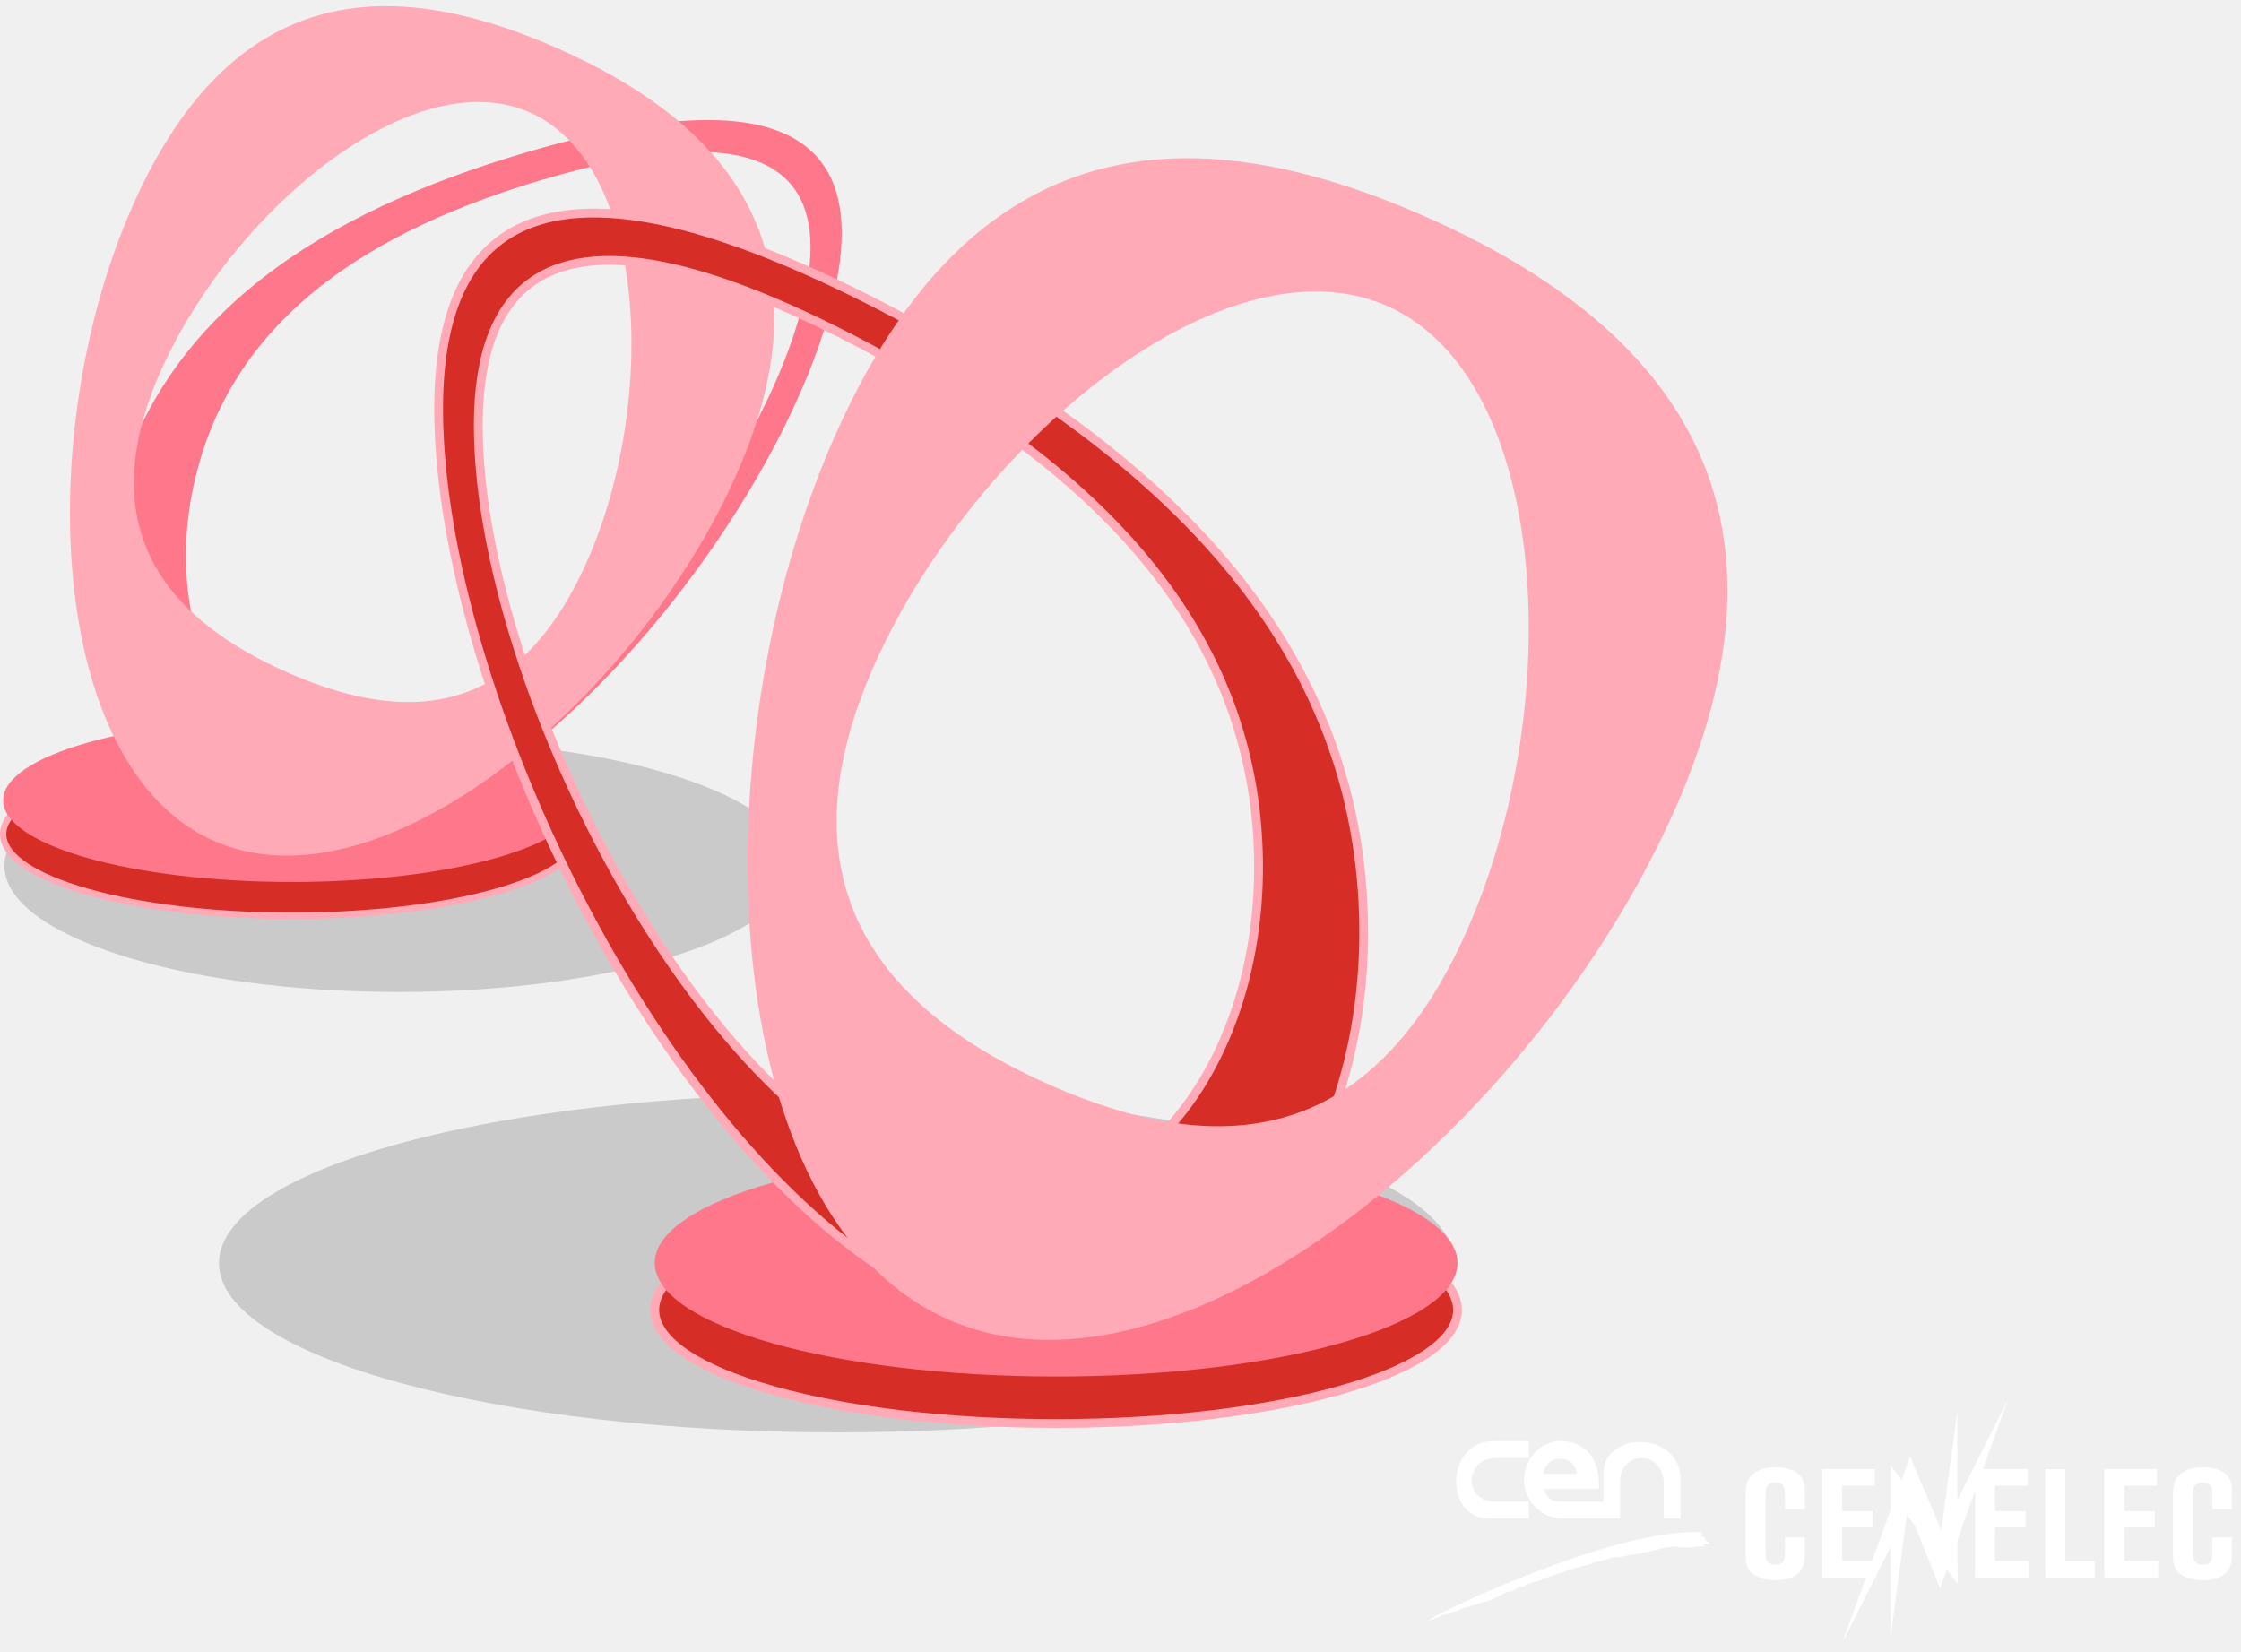
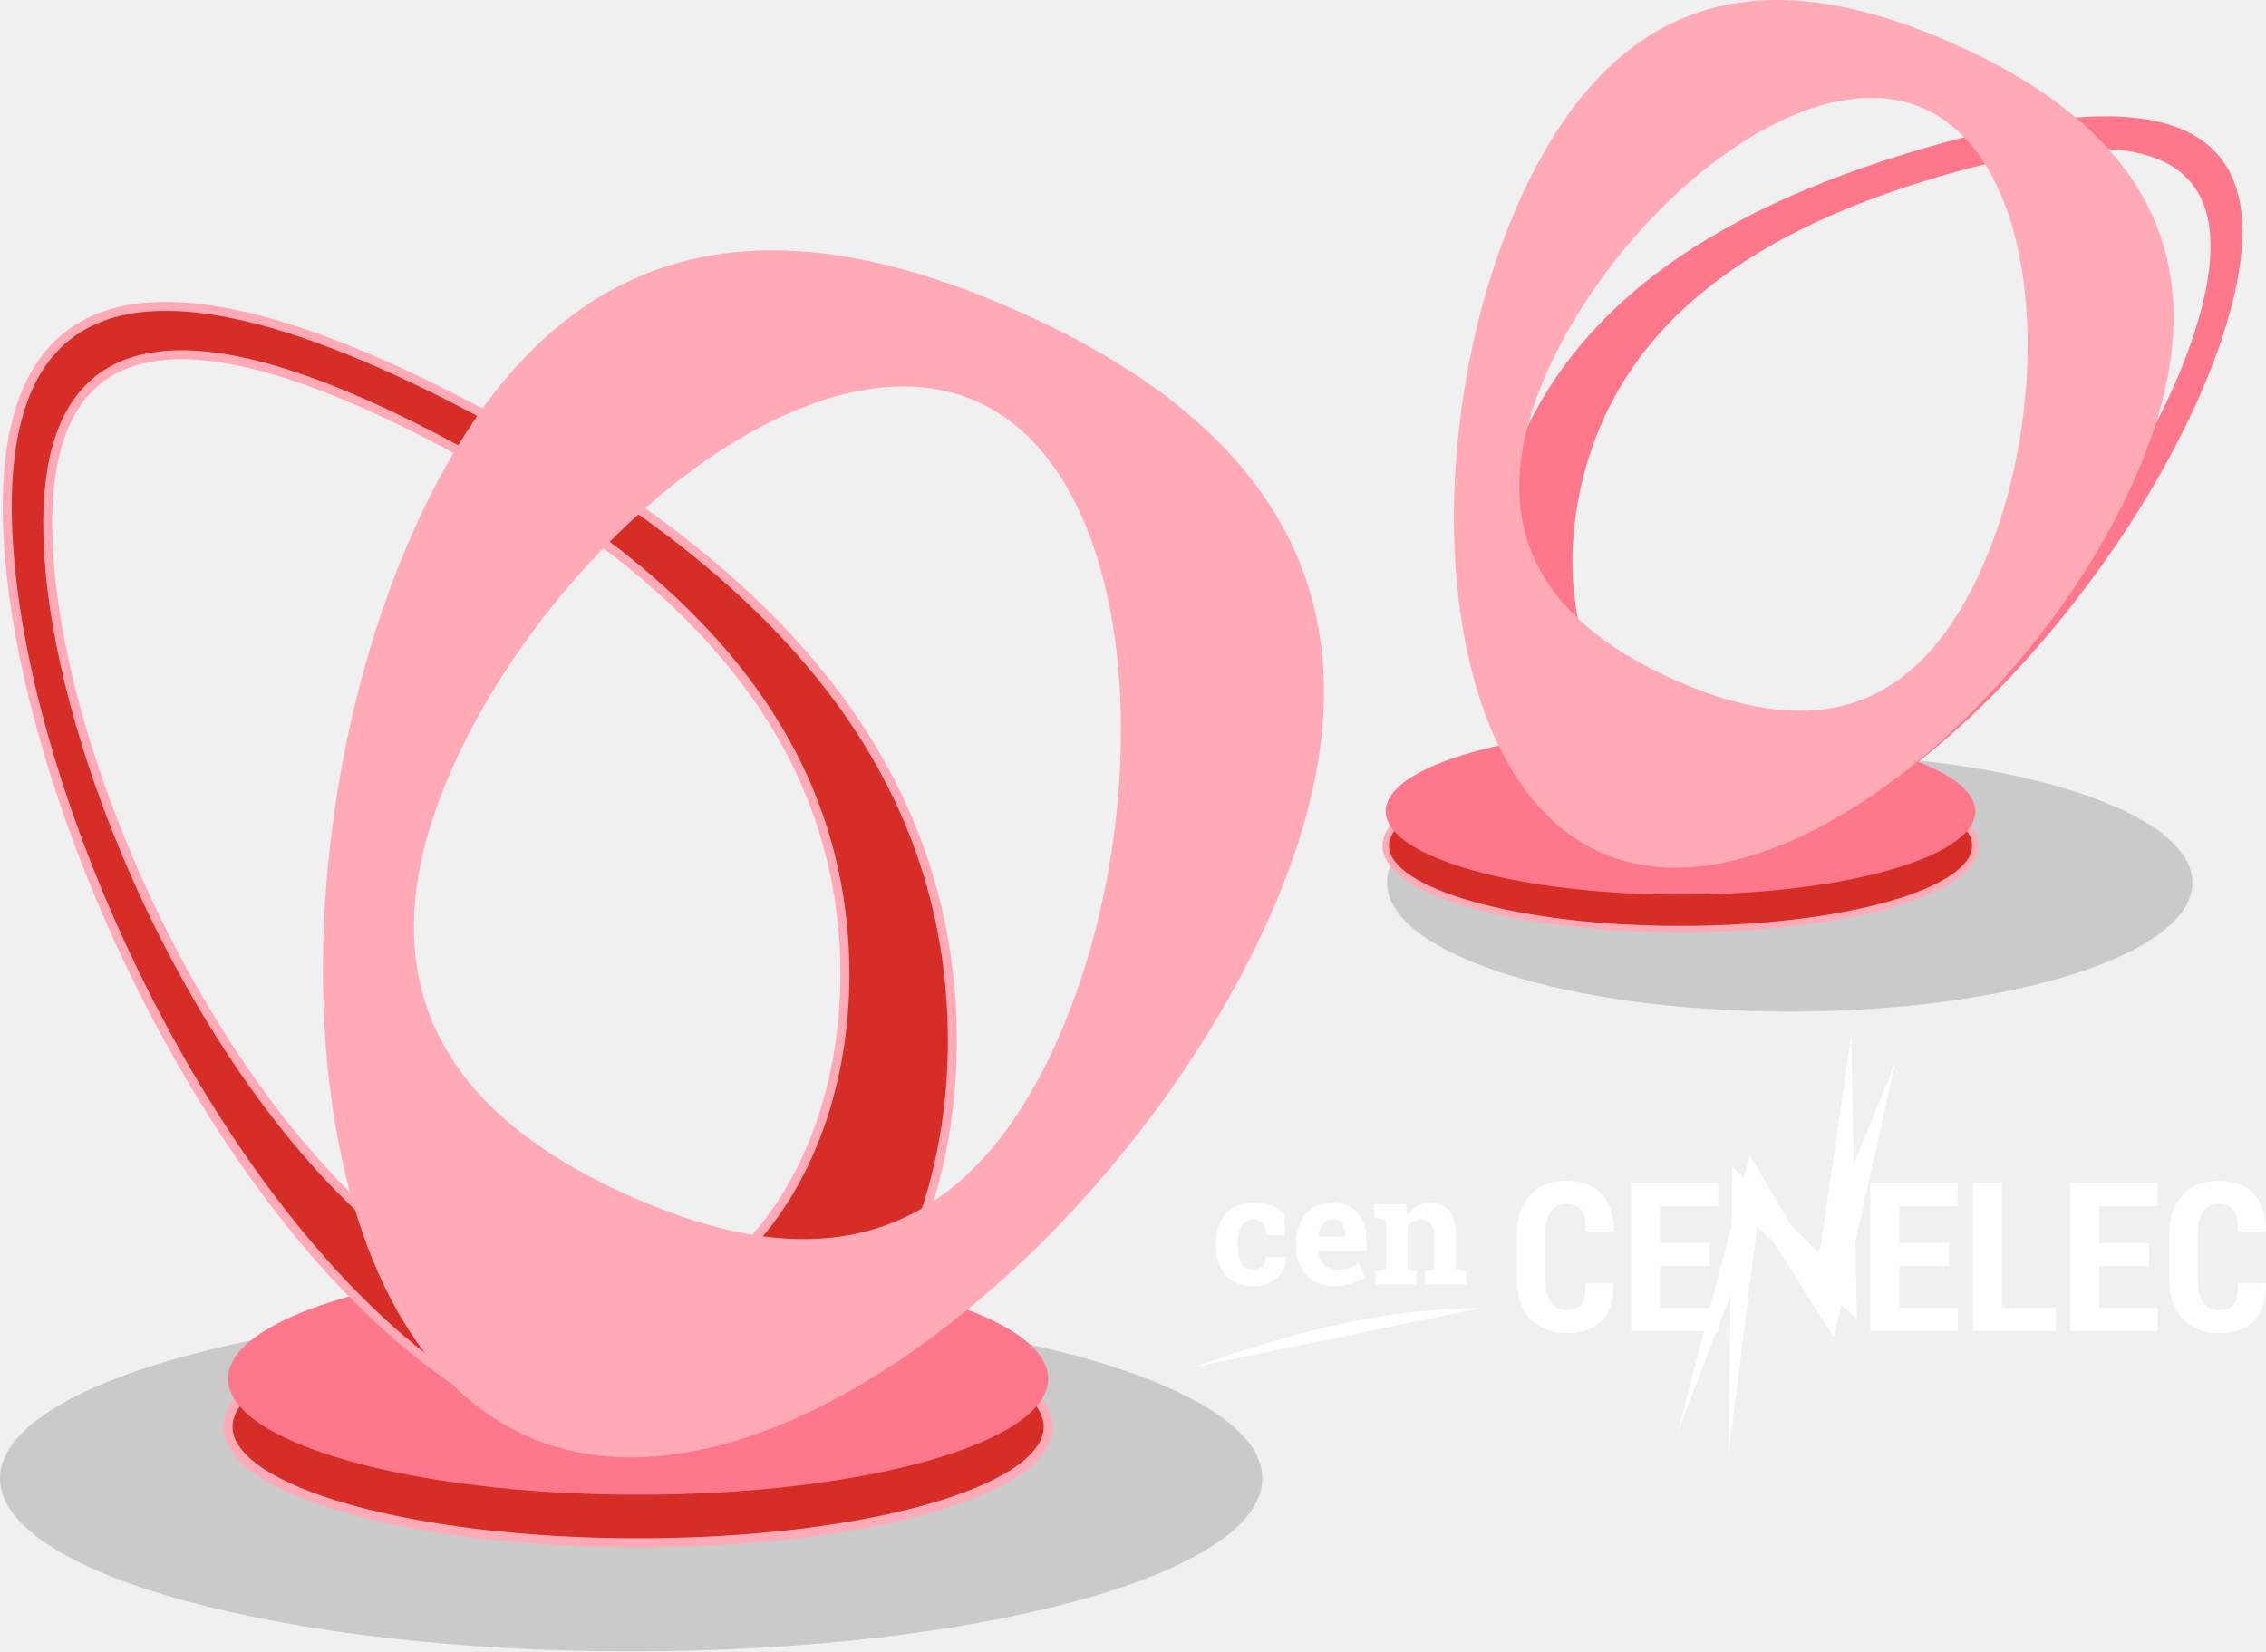
- <svg xmlns="http://www.w3.org/2000/svg" width="177.098mm" height="130.541mm" viewBox="0 0 177.098 130.541" version="1.1" id="svg5">
-   <defs id="defs2" />
-   <g id="layer1" transform="translate(-361.9576,-169.272)">
-     <g id="g2767">
-       <ellipse style="opacity:0.2;fill:#333333;stroke-width:4" id="path2761" cx="393.456" cy="237.694" rx="31.149" ry="9.975" />
-       <ellipse style="opacity:0.2;fill:#333333;stroke-width:4.124" id="path2763" cx="428.084" cy="269.096" rx="48.823" ry="13.378" />
-     </g>
-     <g id="g2506" style="stroke-width:0.1;stroke-dasharray:none" transform="translate(284.9552,94.36926)">
+ <svg xmlns="http://www.w3.org/2000/svg" width="175.282mm" height="127.766mm" viewBox="0 0 175.282 127.766" version="1.1" id="svg5">
+   <defs id="defs2">
+     </defs>
+   <g id="layer1" transform="translate(-362.8115,-172.2071)">
+     <ellipse style="opacity:0.2;fill:#333333;stroke-width:4" id="path2761" cx="501.252" cy="240.494" rx="31.149" ry="9.975" />
+     <ellipse style="opacity:0.2;fill:#333333;stroke-width:4.124" id="path2763" cx="411.634" cy="286.595" rx="48.823" ry="13.378" />
+     <g id="g2506" style="stroke-width:0.1;stroke-dasharray:none" transform="translate(392.7506,96.81916)">
      <ellipse style="fill:#d62d26;fill-opacity:1;stroke:#ffaab6;stroke-width:0.5;stroke-linecap:round;stroke-linejoin:round;stroke-dasharray:none;stroke-opacity:1" id="path7480-4" cx="100.055" cy="140.823" rx="22.803" ry="6.452" />
      <ellipse style="fill:#ff778a;fill-opacity:1;stroke:none;stroke-width:0.1;stroke-linecap:round;stroke-linejoin:round;stroke-dasharray:none;stroke-opacity:1" id="path7480" cx="100.055" cy="138.153" rx="22.803" ry="6.452" />
      <path id="path2744-6-3-0-6-5" style="fill:#ff778a;fill-opacity:1;stroke:none;stroke-width:0.1;stroke-linecap:round;stroke-linejoin:round;stroke-dasharray:none;stroke-opacity:1" d="m 132.998,84.388 c -4.085,-0.01 -9.086,0.985 -14.5,2.585 -15.75,4.653 -29.028,12.65 -32.654,28.133 -3.626,15.483 4.726,30.563 20.476,25.911 15.75,-4.653 32.933,-27.277 36.56,-42.76 2.38,-10.161 -2.082,-13.849 -9.881,-13.869 z m -0.818,2.515 c 6.579,0.017 10.342,3.128 8.334,11.698 -3.059,13.06 -17.553,32.143 -30.838,36.068 -13.285,3.925 -20.33,-8.795 -17.272,-21.855 3.059,-13.06 14.259,-19.805 27.544,-23.73 4.567,-1.349 8.786,-2.19 12.232,-2.181 z" />
      <path id="path2744-6-3-0-6" style="fill:#ffaab6;fill-opacity:1;stroke:none;stroke-width:0.1;stroke-linecap:round;stroke-linejoin:round;stroke-dasharray:none;stroke-opacity:1" d="m 107.217,75.39 c -7.805,0.106 -14.74,4.433 -19.772,15.87 -7.855,17.853 -6.719,44.299 6.482,50.108 13.201,5.808 33.467,-11.221 41.322,-29.073 7.855,-17.853 -1.057,-27.799 -14.258,-33.607 -4.744,-2.087 -9.396,-3.356 -13.774,-3.297 z m 7.447,7.573 c 1.47,-0.018 2.88,0.241 4.191,0.818 9.324,4.103 10.127,22.784 4.579,35.394 -5.549,12.61 -14.372,12.983 -23.696,8.881 C 90.413,123.953 84.118,116.927 89.666,104.317 94.435,93.48 105.678,83.072 114.663,82.963 Z" />
    </g>
-     <g id="g2554" style="stroke-width:0.1;stroke-dasharray:none" transform="matrix(1.391015,0,0,1.391015,306.2418,76.90886)">
+     <g id="g2554" style="stroke-width:0.1;stroke-dasharray:none" transform="matrix(1.391015,0,0,1.391015,272.9933,86.70843)">
      <ellipse style="fill:#d62d26;fill-opacity:1;stroke:#ffaab6;stroke-width:0.5;stroke-linecap:round;stroke-linejoin:round;stroke-dasharray:none;stroke-opacity:1" id="path7480-4-8" cx="100.055" cy="140.823" rx="22.803" ry="6.452" />
      <ellipse style="fill:#ff778a;fill-opacity:1;stroke:none;stroke-width:0.1;stroke-linecap:round;stroke-linejoin:round;stroke-dasharray:none;stroke-opacity:1" id="path7480-1" cx="100.055" cy="138.153" rx="22.803" ry="6.452" />
      <path id="path2744-6-3-0-6-5-2" style="fill:#d62d26;fill-opacity:1;stroke:#ffaab6;stroke-width:0.5;stroke-linecap:round;stroke-linejoin:round;stroke-dasharray:none;stroke-opacity:1" d="m 77.435,78.901 c 4.005,0.805 8.707,2.778 13.693,5.425 14.506,7.7 25.922,18.185 26.388,34.08 0.466,15.895 -10.727,29.007 -25.232,21.306 -14.506,-7.7 -26.832,-33.297 -27.297,-49.192 -0.306,-10.431 4.802,-13.155 12.448,-11.619 z m 0.3,2.627 c -6.45,-1.296 -10.758,1.003 -10.5,9.801 0.393,13.408 10.79,34.998 23.026,41.493 12.235,6.495 21.676,-4.564 21.283,-17.972 C 111.151,101.443 101.522,92.6 89.286,86.104 85.08,83.872 81.113,82.207 77.735,81.528 Z" />
      <path id="path2744-6-3-0-6-1" style="fill:#ffaab6;fill-opacity:1;stroke:none;stroke-width:0.1;stroke-linecap:round;stroke-linejoin:round;stroke-dasharray:none;stroke-opacity:1" d="m 107.217,75.39 c -7.805,0.106 -14.74,4.433 -19.772,15.87 -7.855,17.853 -6.719,44.299 6.482,50.108 13.201,5.808 33.467,-11.221 41.322,-29.073 7.855,-17.853 -1.057,-27.799 -14.258,-33.607 -4.744,-2.087 -9.396,-3.356 -13.774,-3.297 z m 7.447,7.573 c 1.47,-0.018 2.88,0.241 4.191,0.818 9.324,4.103 10.127,22.784 4.579,35.394 -5.549,12.61 -14.372,12.983 -23.696,8.881 C 90.413,123.953 84.118,116.927 89.666,104.317 94.435,93.48 105.678,83.072 114.663,82.963 Z" />
    </g>
-     <g id="g19572" transform="matrix(0.1083753,0,0,0.1083753,474.549,279.9486)">
-       <g id="layer" transform="translate(0.00315972)" style="fill:#ffffff">
-         <path class="cls-3" d="m 50.05,89.94 c -31.41,0 -31.58,-56.27 4.24,-56.27 H 79.9 V 45.9 H 55.66 C 33.15,46.55 31.94,76.79 54.16,77.77 H 79.9 V 90 Z" transform="translate(-3.97,-4)" id="path700" style="fill:#ffffff" />
-         <path class="cls-3" d="m 190.48,61.66 c 0,-35.82 -56.27,-35.69 -56.27,-4.24 v 20.35 h -30.53 c -6.89,-0.16 -9.76,-1.37 -12.43,-8 A 4.41,4.41 0 0 1 91,68.57 h 40 c 0.94,-29.94 -17.55,-35 -28.15,-35 C 88.3,33.57 76.29,46.75 76.29,62.51 76.27,75.29 87.85,90 103.64,90 h 42.77 V 61.56 c 2.06,-21.27 30.27,-20.78 31.8,1.5 V 90 h 12.2 z M 91,55.17 c 4,-12 18.4,-9.86 21.79,-3.82 a 16.17,16.17 0 0 1 2.19,6.23 H 90.51 Z" transform="translate(-3.97,-4)" id="path702" style="fill:#ffffff" />
-         <path class="cls-3" d="m 28.75,157 c 5.74,-2.9 18.26,-5.38 24.49,-7.92 1.44,-0.75 8,-4.05 9.6,-4.93 0.65,-0.36 1.46,-0.42 2,-1 0.16,-0.19 0.42,0.36 0.52,0.43 0.58,0.22 0.88,-0.59 1.37,-0.89 0,0.2 0.23,0.3 0.16,0.49 a 0.85,0.85 0 0 1 1,0.07 c 0.26,0.16 0.45,-0.2 0.62,-0.36 0.17,-0.16 0.09,-0.75 0.45,-0.88 0.36,-0.13 0.88,0 1.27,-0.23 a 0.61,0.61 0 0 0 0.33,-0.68 c 1.18,0 1,-0.92 2.09,-1.15 a 24.27,24.27 0 0 0 2.8,-0.16 3.56,3.56 0 0 1 0.79,-0.1 c 0.81,-0.19 1.27,-1.4 2.08,-1.66 a 9.56,9.56 0 0 0 2.42,-0.62 9.27,9.27 0 0 1 1.69,-0.49 c 0.27,-0.1 0.53,-0.23 0.79,-0.33 0.26,-0.1 0.58,0 0.88,-0.13 0.3,-0.13 0.81,-0.48 1.24,-0.68 a 2.83,2.83 0 0 1 0.78,-0.1 c 0,0.1 0.07,0.2 0.13,0.16 0.91,-0.22 7.28,-3 8.16,-3.29 0.49,-0.16 16.7,-5.38 17.74,-5.94 0.65,-0.36 2.35,-0.42 3.07,-0.81 a 4.8,4.8 0 0 1 1.66,-0.43 12.19,12.19 0 0 0 1.4,-0.42 c -2.38,0.62 -1.46,0.68 2.35,-0.52 0.49,-0.17 1,0 1.67,-0.2 a 14.42,14.42 0 0 0 4.27,-1.66 18.26,18.26 0 0 1 2.19,-0.62 14,14 0 0 1 2.28,-0.72 c 0.26,0 3.2,-0.91 6.49,-1.56 0.16,0 1.34,-0.56 1.53,-0.66 0.82,-0.36 0.36,0.07 1.18,-0.49 0.55,-0.36 1.82,0 2.54,-0.06 0.13,0 0.78,-0.1 0.91,-0.13 0.92,-0.2 1,0 1.9,0 a 7.35,7.35 0 0 0 2.64,-0.49 c 2.64,-0.78 4.63,-0.82 7.31,-1.44 2.12,-0.49 3.71,-0.32 5.61,-0.94 3,-1 1.17,-0.07 4.47,-1 2.28,-0.65 4.66,-1 6.94,-1.5 2.28,-0.5 4.83,-1.66 8.65,-1.86 0.45,0 3.29,-0.45 3.75,-0.52 1.83,-0.16 4.73,0.46 6.49,0.59 a 65.77,65.77 0 0 0 8.74,-0.16 c 2.65,-0.2 -0.58,-0.2 2.19,-0.69 1,-0.2 3.49,1.47 2.71,0.95 -1.77,-1.18 1.24,-1.08 3.29,-0.82 1.14,0.13 -2.67,-1.79 -1.53,-1.73 0.94,0.07 1.89,-0.36 2.74,-0.13 0.52,0.13 1.24,0.39 1.6,0.1 0.52,-0.42 0.16,-1.37 -0.69,-1.44 -0.19,0 -0.19,-0.26 -0.26,-0.32 a 4.79,4.79 0 0 1 -2,-1.73 c -0.13,-0.26 -0.45,-0.13 -0.62,-0.33 0.59,0.1 1,-0.42 0.56,-0.81 a 3.9,3.9 0 0 0 -2.45,-1 c -0.16,0 -0.29,-0.2 -0.46,-0.33 a 0.56,0.56 0 0 0 0.46,-0.16 c 0.33,-0.33 0.2,-0.85 0.42,-1.21 0.1,-0.13 0.43,0 0.53,-0.29 -0.39,-0.13 -0.92,0.16 -1.24,-0.26 0.36,-0.17 0.68,-0.75 0.78,-0.75 C 143.11,97 18.8,156.25 6.53,164.25 c 2.91,-0.23 5.06,-1.31 7.67,-2.42 4.76,-2 2.35,-0.85 7.4,-2.61 z" transform="translate(-3.97,-4)" id="path704" style="fill:#ffffff" />
+     <g id="g3068" transform="matrix(1.38881,0,0,1.38881,381.8296,47.64754)">
+       <path style="opacity:0.99;fill:#ffffff;stroke:#ff57ff;stroke-width:0;stroke-linecap:square;stroke-linejoin:round;stroke-dasharray:none;stroke-opacity:1;paint-order:fill markers stroke" d="m 52.832,165.846 c 4.504,-1.629 9.182,-2.922 13.982,-3.22 0.655,-0.041 1.311,-0.062 1.966,-0.062" id="path2899" />
+       <g aria-label="cen" id="text2957" style="font-weight:bold;font-size:8.467px;font-family:'Roboto Slab';-inkscape-font-specification:'Roboto Slab Bold';opacity:0.99;fill:#ffffff;stroke:#ff57ff;stroke-width:0;stroke-linecap:square;stroke-linejoin:round;paint-order:fill markers stroke">
+         <path d="m 56.111,160.413 q 0.322,0 0.517,-0.186 0.194,-0.19 0.194,-0.504 h 1.091 l 0.012,0.025 q 0.017,0.678 -0.508,1.137 -0.525,0.455 -1.306,0.455 -1,0 -1.542,-0.633 -0.542,-0.633 -0.542,-1.625 v -0.124 q 0,-0.988 0.554,-1.625 0.558,-0.637 1.588,-0.637 0.542,0 0.972,0.161 0.43,0.161 0.715,0.455 l 0.017,1.195 h -0.98 l -0.198,-0.699 q -0.091,-0.079 -0.223,-0.128 -0.132,-0.054 -0.302,-0.054 -0.513,0 -0.723,0.372 -0.211,0.372 -0.211,0.959 v 0.124 q 0,0.599 0.194,0.967 0.194,0.364 0.682,0.364 z" id="path3770" />
+         <path d="m 60.613,161.339 q -0.967,0 -1.546,-0.62 -0.579,-0.62 -0.579,-1.575 v -0.165 q 0,-0.996 0.546,-1.641 0.55,-0.645 1.472,-0.641 0.905,0 1.406,0.546 0.5,0.546 0.5,1.476 v 0.657 H 59.741 l -0.008,0.025 q 0.033,0.442 0.294,0.728 0.265,0.285 0.715,0.285 0.401,0 0.666,-0.079 0.265,-0.083 0.579,-0.256 l 0.327,0.744 q -0.277,0.219 -0.719,0.368 -0.438,0.149 -0.98,0.149 z m -0.107,-3.712 q -0.335,0 -0.529,0.256 -0.194,0.256 -0.24,0.674 l 0.012,0.021 h 1.48 v -0.107 q 0,-0.384 -0.182,-0.612 -0.178,-0.232 -0.542,-0.232 z" id="path3772" />
+         <path d="m 62.916,160.528 0.579,-0.124 v -2.774 l -0.641,-0.124 v -0.728 h 1.765 l 0.054,0.641 q 0.223,-0.343 0.55,-0.533 0.327,-0.19 0.732,-0.19 0.678,0 1.058,0.426 0.38,0.426 0.38,1.335 v 1.947 l 0.579,0.124 v 0.723 h -2.307 v -0.723 l 0.517,-0.124 v -1.943 q 0,-0.451 -0.182,-0.637 -0.182,-0.19 -0.55,-0.19 -0.24,0 -0.43,0.099 -0.19,0.095 -0.318,0.273 v 2.398 l 0.488,0.124 v 0.723 h -2.274 z" id="path3774" />
      </g>
-       <polygon class="cls-4" points="353.91,40.93 304.32,177 353.12,80.29 375.84,137.08 424.98,0 376.96,95.25 " id="polygon707" transform="translate(0.00315972)" style="fill:#ffffff" />
-       <polygon class="cls-1" points="339.74,47.34 376.4,96.48 388.32,8.43 388.54,133.93 351.55,83.33 339.74,172.61 " id="polygon709" transform="translate(0.00315972)" style="fill:#ffffff" />
-       <path class="cls-1" d="m 262.713,79.05 v -10 c 0,-6 -1,-9.23 -7.43,-9.23 -6.43,0 -6.74,5.07 -6.74,8.66 v 42.29 c 0,4.72 0.78,9 7.31,9 6.86,0 6.86,-5 6.86,-9.67 V 99.86 h 14.39 V 111 c 0,6.41 0,20.13 -21.48,20.13 -4.16,0 -10.68,-0.79 -15.29,-3.82 -6.3,-4.16 -6.3,-10.24 -6.3,-14.62 v -43 c 0,-6.41 0.34,-10.68 3.94,-14.62 5.73,-6.18 14.61,-6.3 17.65,-6.3 21.48,0 21.48,12.71 21.48,18.33 v 12.18 h -14.39 z" id="path711" style="fill:#ffffff" />
-       <polygon class="cls-1" points="304.43,92.66 304.43,116.95 329.17,116.95 329.17,129.09 289.92,129.09 289.92,50.04 328.16,50.04 328.16,62.19 304.43,62.19 304.43,80.74 326.69,80.74 326.69,92.66 " id="polygon713" transform="translate(0.00315972)" style="fill:#ffffff" />
-       <polygon class="cls-1" points="415.87,92.66 415.87,116.95 440.61,116.95 440.61,129.09 401.36,129.09 401.36,50.04 439.6,50.04 439.6,62.19 415.87,62.19 415.87,80.74 438.14,80.74 438.14,92.66 " id="polygon715" transform="translate(0.00315972)" style="fill:#ffffff" />
-       <polygon class="cls-1" points="467.04,50.15 467.04,117.17 488.51,117.17 488.51,129.09 452.64,129.09 452.64,50.15 " id="polygon717" transform="translate(0.00315972)" style="fill:#ffffff" />
-       <polygon class="cls-1" points="510.22,92.66 510.22,116.95 534.85,116.95 534.85,129.09 495.6,129.09 495.6,50.04 533.83,50.04 533.83,62.19 510.22,62.19 510.22,80.74 532.37,80.74 532.37,92.66 " id="polygon719" transform="translate(0.00315972)" style="fill:#ffffff" />
-       <path class="cls-1" d="m 574.313,79.05 v -10 c 0,-6 -1,-9.23 -7.42,-9.23 -6.42,0 -6.75,5.07 -6.75,8.66 v 42.29 c 0,4.72 0.79,9 7.31,9 6.86,0 6.86,-5 6.86,-9.67 V 99.86 h 14.39 V 111 c 0,6.41 0,20.13 -21.47,20.13 -4.16,0 -10.69,-0.79 -15.3,-3.82 -6.29,-4.16 -6.29,-10.24 -6.29,-14.62 v -43 c 0,-6.41 0.33,-10.68 3.93,-14.62 5.74,-6.18 14.62,-6.3 17.66,-6.3 21.47,0 21.47,12.71 21.47,18.33 v 12.18 h -14.39 z" id="path721" style="fill:#ffffff" />
+       <g aria-label="CE   ELEC" id="text3011" style="font-weight:bold;font-size:11.593px;font-family:'Roboto Slab';-inkscape-font-specification:'Roboto Slab Bold';opacity:0.99;fill:#ffffff;stroke:#ff57ff;stroke-width:0;stroke-linecap:square;stroke-linejoin:round;paint-order:fill markers stroke">
+         <path d="m 76.164,161.18 0.017,0.034 q 0.011,1.359 -0.645,2.049 -0.657,0.691 -1.936,0.691 -1.279,0 -2.043,-0.781 -0.764,-0.787 -0.764,-2.225 v -2.462 q 0,-1.432 0.736,-2.219 0.742,-0.792 1.981,-0.792 1.313,0 1.981,0.702 0.674,0.702 0.696,2.077 l -0.017,0.034 h -1.551 q 0.034,-0.809 -0.221,-1.166 -0.255,-0.357 -0.889,-0.357 -0.543,0 -0.832,0.425 -0.289,0.425 -0.289,1.285 v 2.474 q 0,0.872 0.306,1.296 0.311,0.425 0.906,0.425 0.583,0 0.809,-0.334 0.232,-0.34 0.204,-1.155 z" style="font-family:'Roboto Condensed';-inkscape-font-specification:'Roboto Condensed,  Bold'" id="path3777" />
+         <path d="m 81.536,160.218 h -2.768 v 2.332 h 3.255 v 1.285 h -4.868 v -8.242 h 4.857 v 1.291 h -3.244 v 2.049 h 2.768 z" style="font-family:'Roboto Condensed';-inkscape-font-specification:'Roboto Condensed,  Bold'" id="path3779" />
+         <path d="m 94.867,160.218 h -2.768 v 2.332 h 3.255 v 1.285 h -4.868 v -8.242 h 4.857 v 1.291 h -3.244 v 2.049 h 2.768 z" style="font-family:'Roboto Condensed';-inkscape-font-specification:'Roboto Condensed,  Bold'" id="path3781" />
+         <path d="m 97.804,162.55 h 3.011 v 1.285 h -4.625 v -8.242 h 1.613 z" style="font-family:'Roboto Condensed';-inkscape-font-specification:'Roboto Condensed,  Bold'" id="path3783" />
+         <path d="m 106.001,160.218 h -2.768 v 2.332 h 3.255 v 1.285 h -4.868 v -8.242 h 4.857 v 1.291 h -3.244 v 2.049 h 2.768 z" style="font-family:'Roboto Condensed';-inkscape-font-specification:'Roboto Condensed,  Bold'" id="path3785" />
+         <path d="m 112.494,161.18 0.017,0.034 q 0.011,1.359 -0.645,2.049 -0.657,0.691 -1.936,0.691 -1.279,0 -2.043,-0.781 -0.764,-0.787 -0.764,-2.225 v -2.462 q 0,-1.432 0.736,-2.219 0.742,-0.792 1.981,-0.792 1.313,0 1.981,0.702 0.674,0.702 0.696,2.077 l -0.017,0.034 h -1.551 q 0.034,-0.809 -0.221,-1.166 -0.255,-0.357 -0.889,-0.357 -0.543,0 -0.832,0.425 -0.289,0.425 -0.289,1.285 v 2.474 q 0,0.872 0.306,1.296 0.311,0.425 0.906,0.425 0.583,0 0.809,-0.334 0.232,-0.34 0.204,-1.155 z" style="font-family:'Roboto Condensed';-inkscape-font-specification:'Roboto Condensed,  Bold'" id="path3787" />
+       </g>
+       <path style="opacity:0.99;fill:#ffffff;stroke:#ff57ff;stroke-width:0;stroke-linecap:square;stroke-linejoin:round;stroke-dasharray:none;stroke-opacity:1;paint-order:fill markers stroke" d="m 79.74,169.521 4.027,-15.489 3.546,6.038 4.568,-11.223 -3.426,15.357 -4.147,-6.563 z" id="path3037" />
+       <path style="opacity:0.99;fill:#ffffff;stroke:#ff57ff;stroke-width:0;stroke-linecap:square;stroke-linejoin:round;stroke-dasharray:none;stroke-opacity:1;paint-order:fill markers stroke" d="m 82.573,170.785 0.225,-16.099 4.855,4.832 1.757,-12.13 0.325,15.802 -5.56,-5.17 z" id="path3037-8" />
    </g>
  </g>
</svg>
